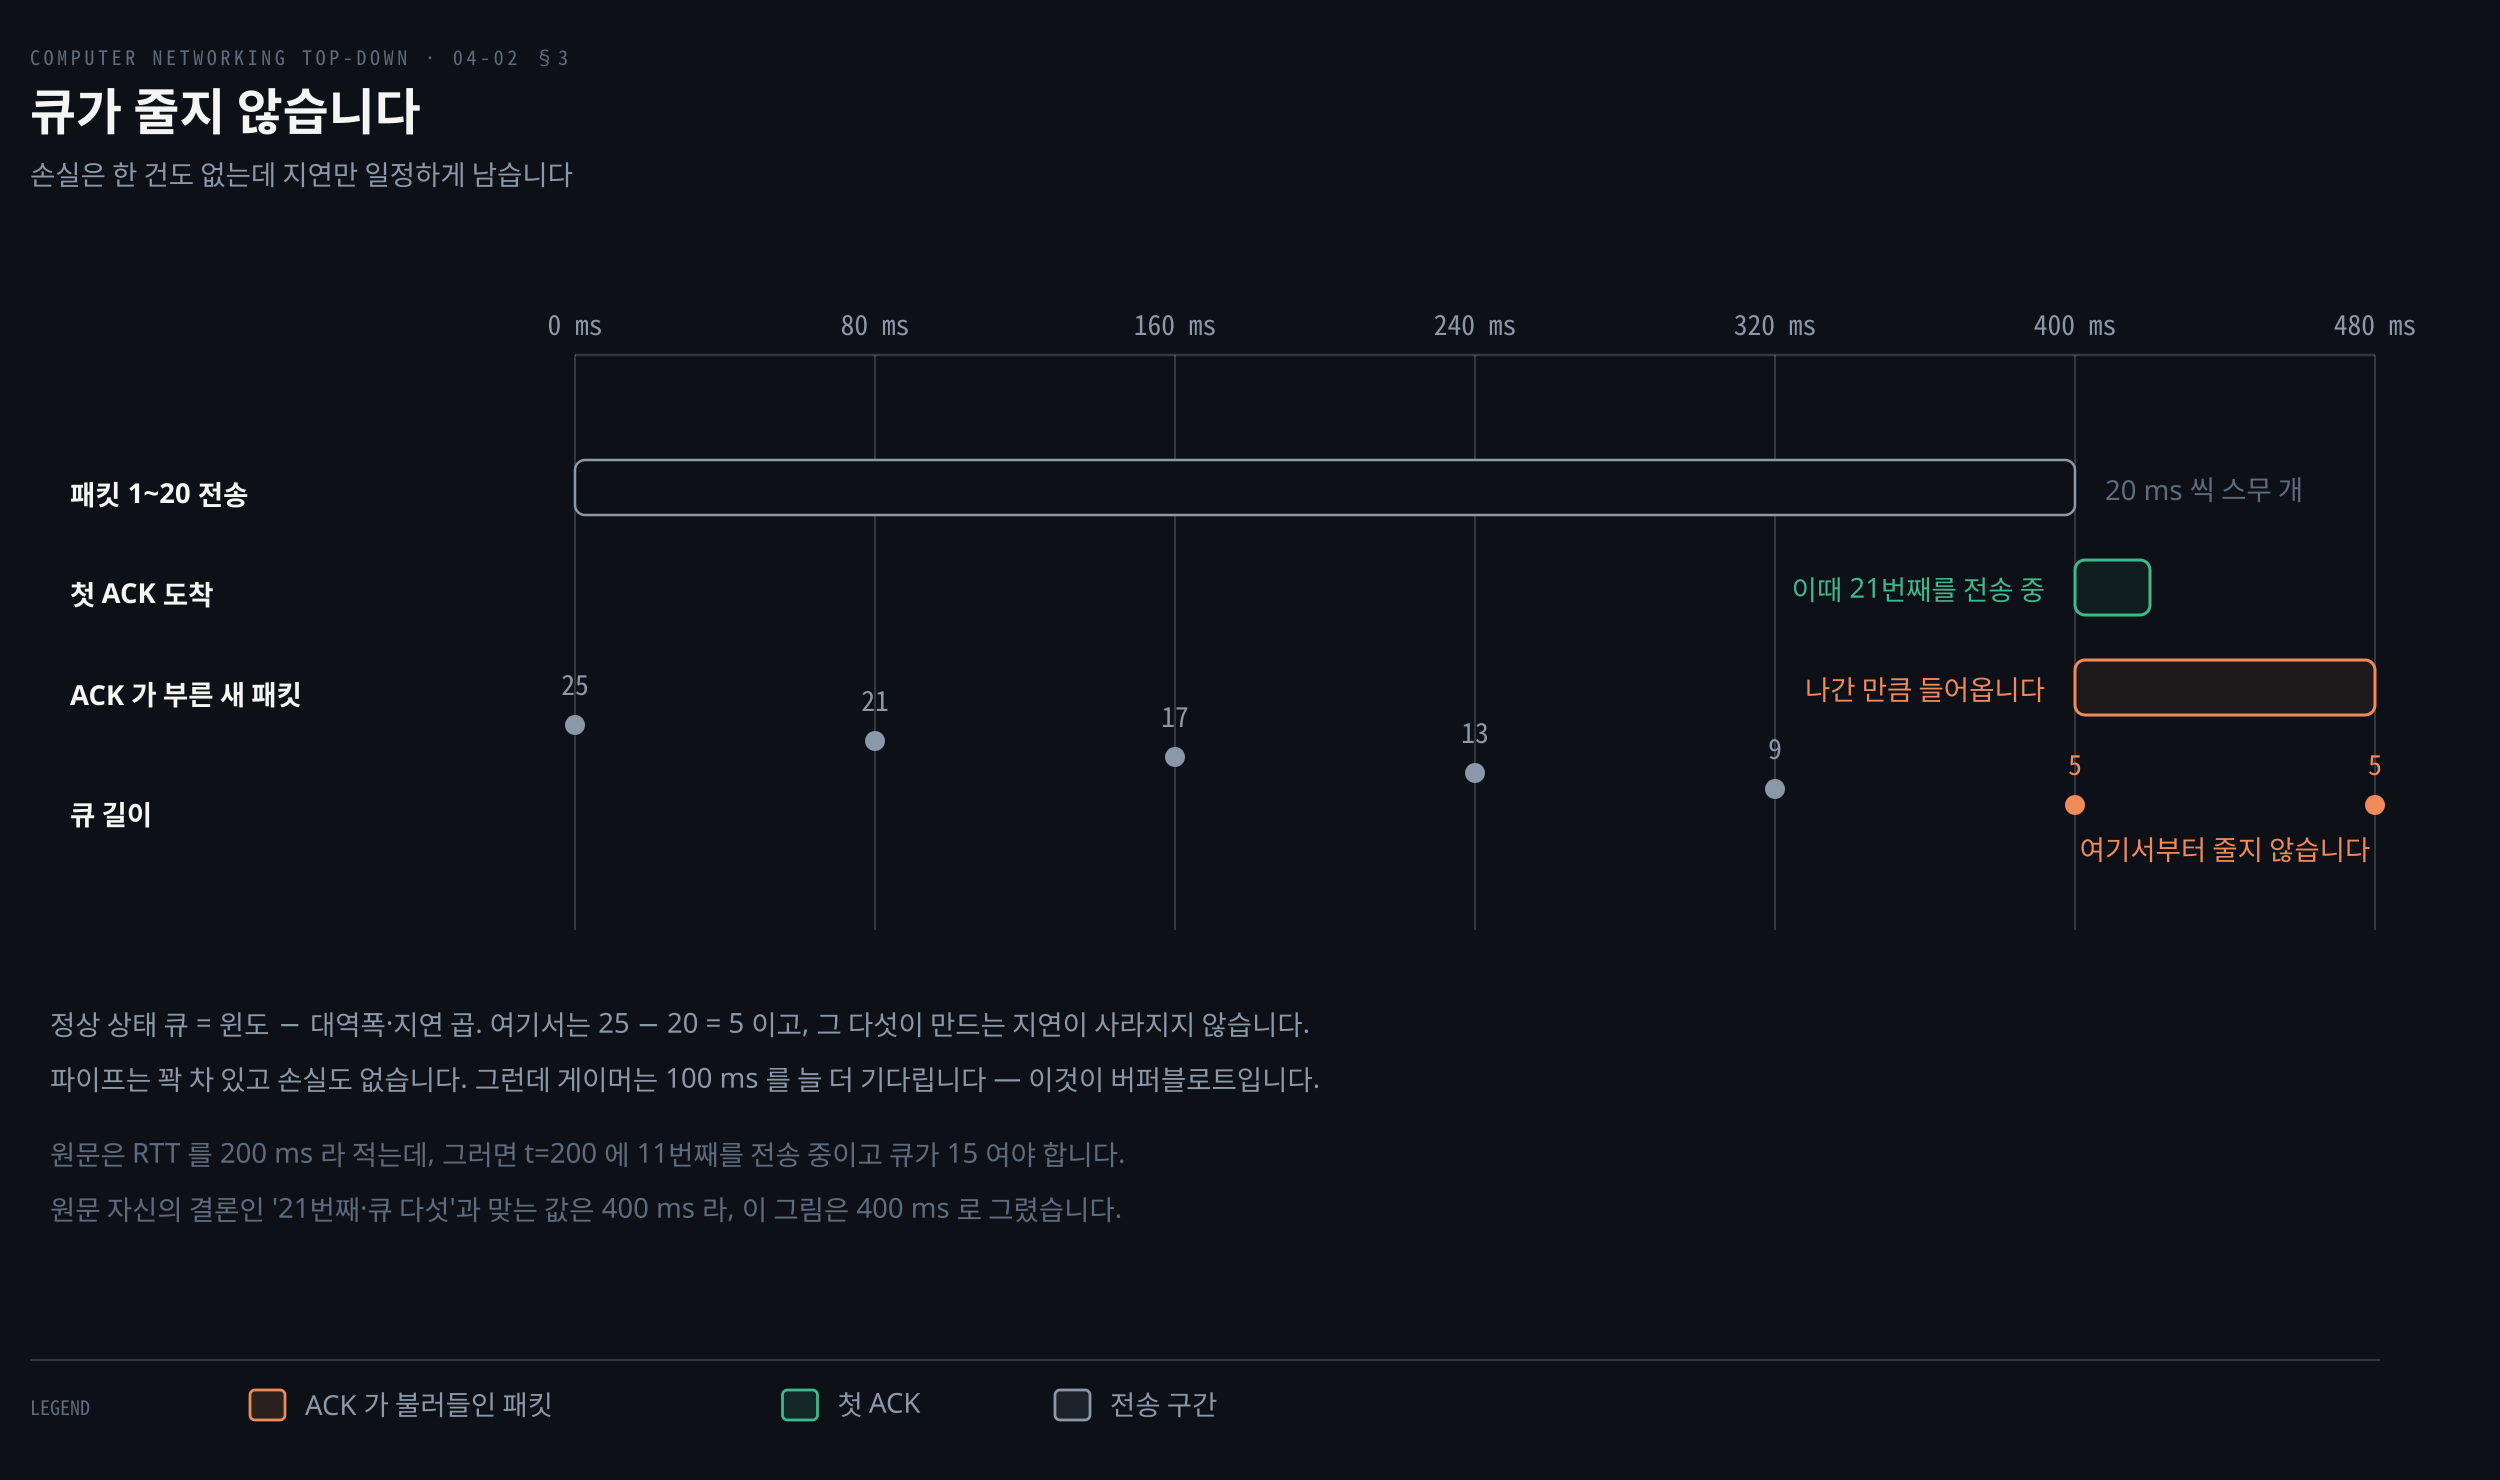
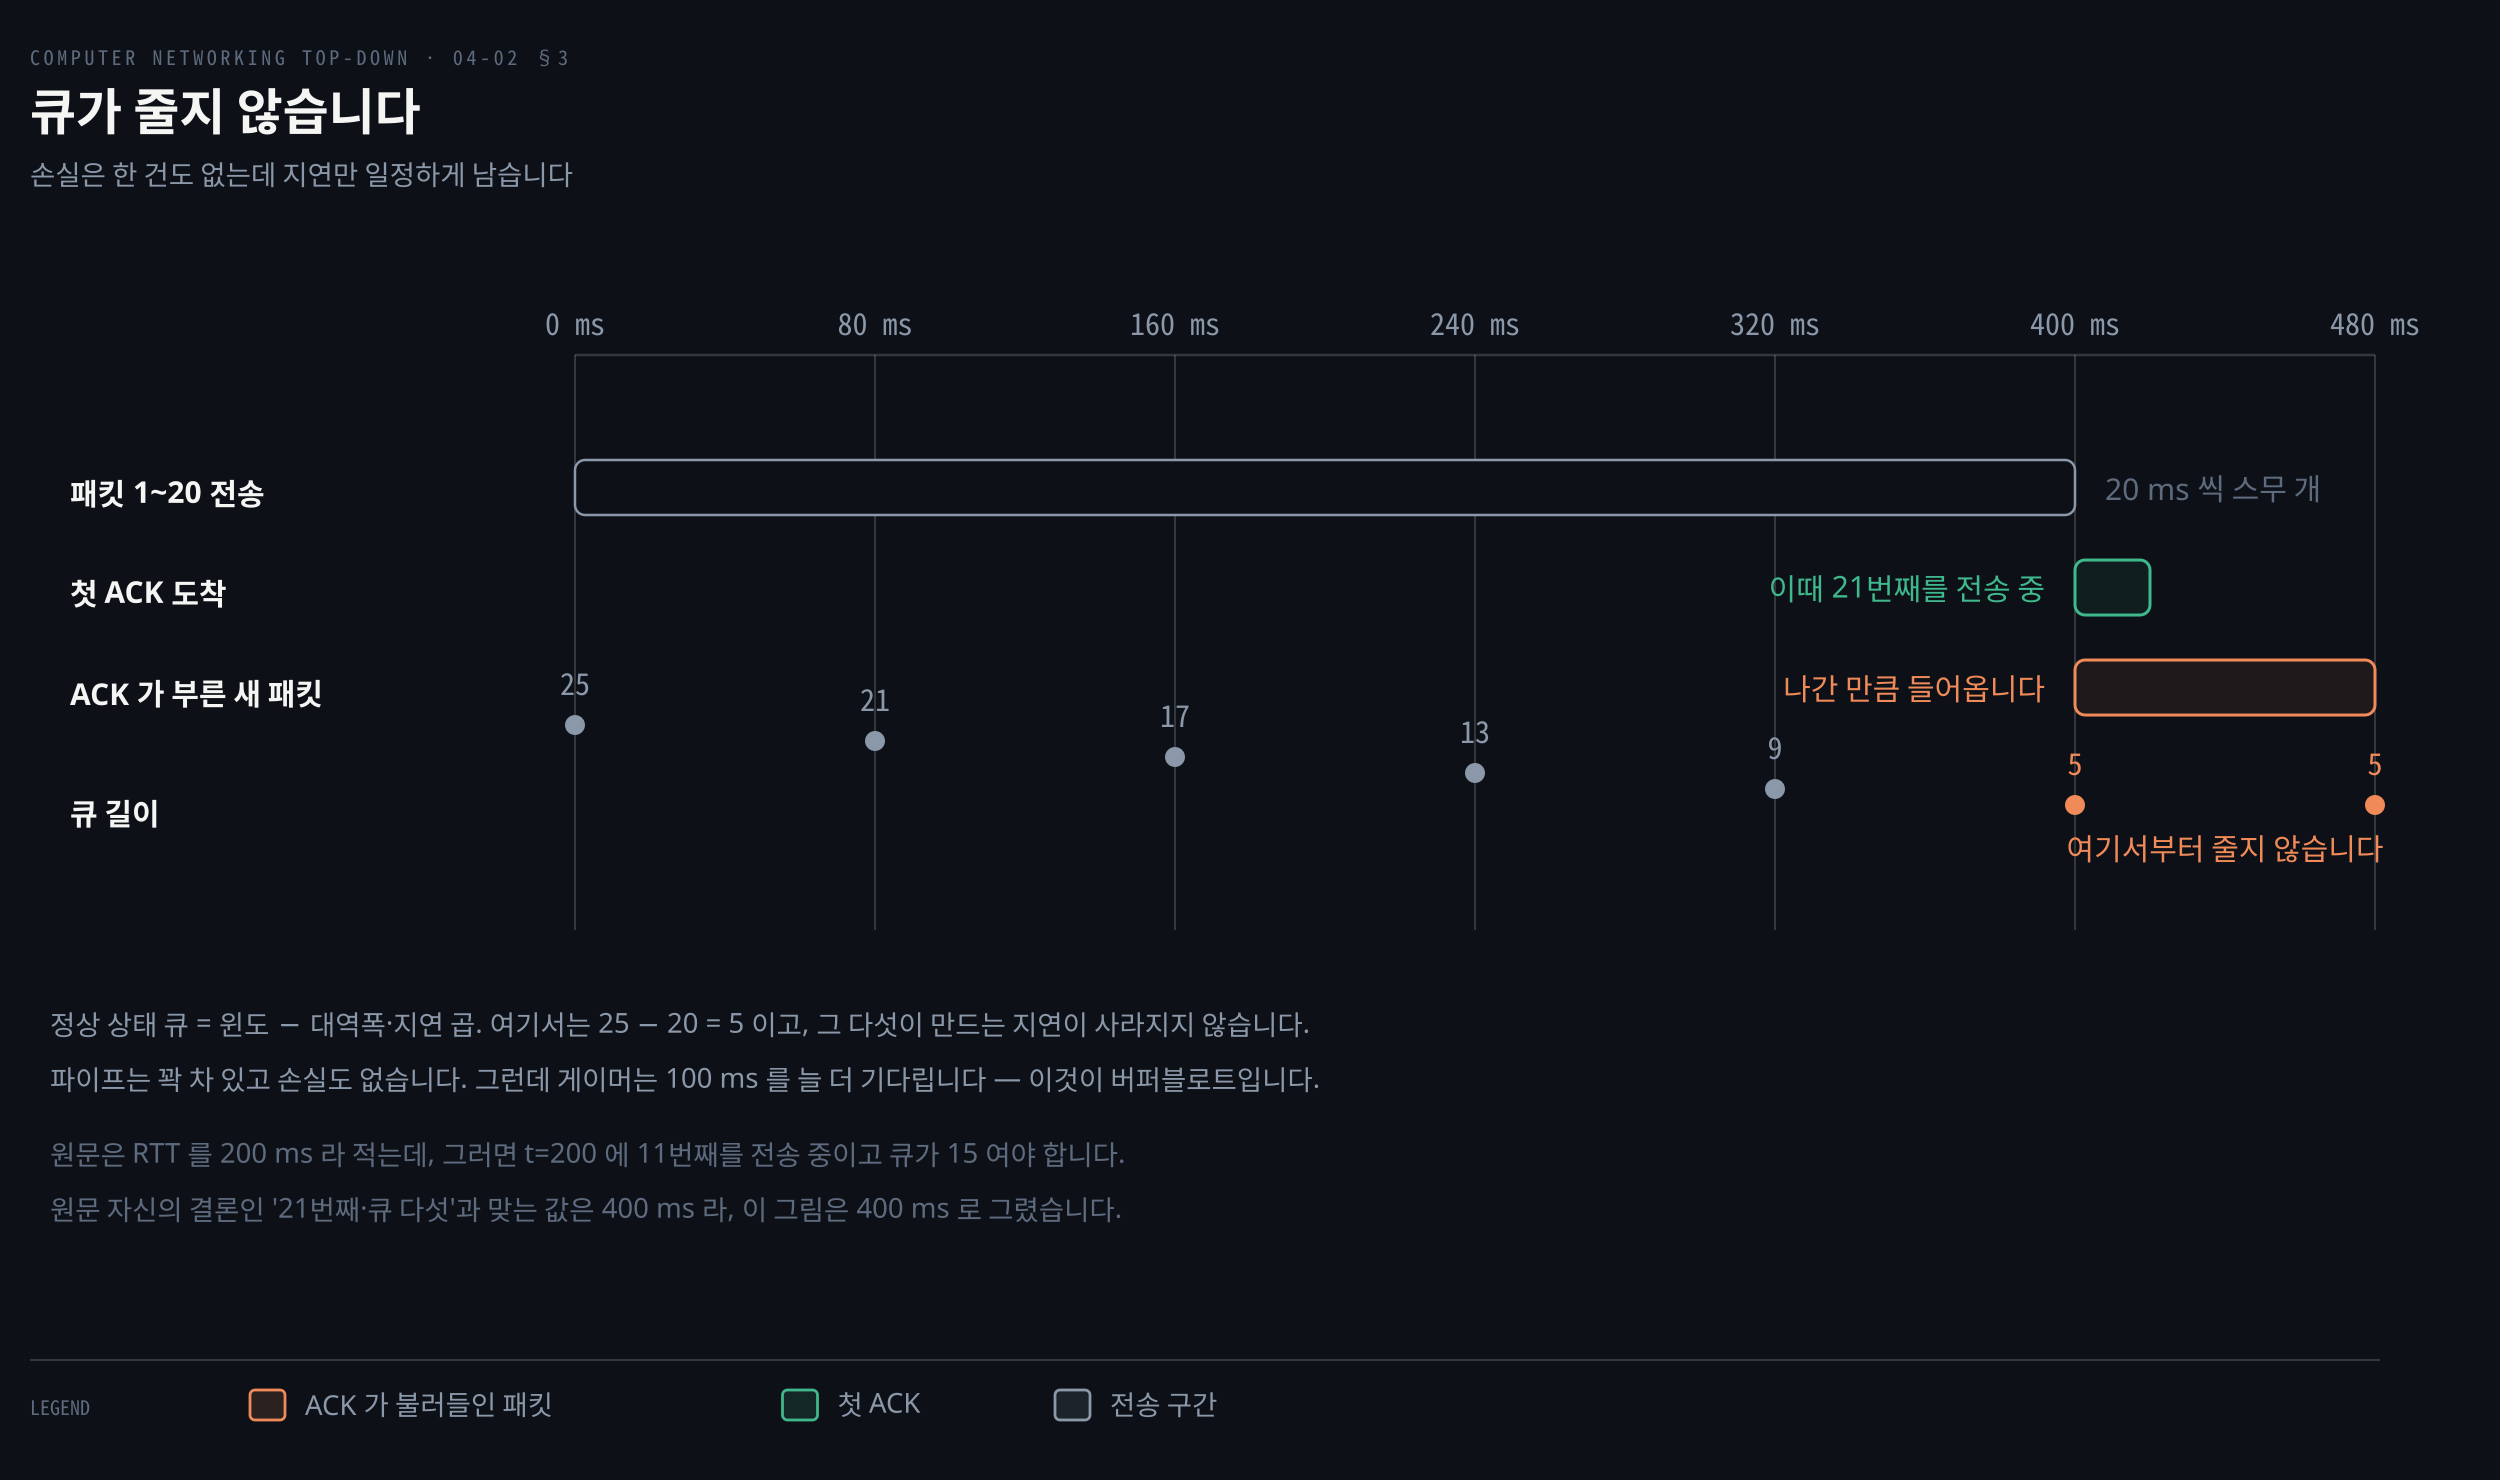
<svg xmlns="http://www.w3.org/2000/svg" viewBox="0 0 1000 592" width="100%" role="img" aria-labelledby="dt dd">
  <defs>
    <marker id="ar" viewBox="0 0 8 8" refX="7" refY="4" markerWidth="6.5" markerHeight="6.5" orient="auto">
      <path d="M0 0 L8 4 L0 8 z" fill="#8B98A9" />
    </marker>
    <marker id="ok" viewBox="0 0 8 8" refX="7" refY="4" markerWidth="6.5" markerHeight="6.5" orient="auto">
      <path d="M0 0 L8 4 L0 8 z" fill="#3FB98C" />
    </marker>
    <marker id="warn" viewBox="0 0 8 8" refX="7" refY="4" markerWidth="6.5" markerHeight="6.5" orient="auto">
      <path d="M0 0 L8 4 L0 8 z" fill="#E3B341" />
    </marker>
    <marker id="bad" viewBox="0 0 8 8" refX="7" refY="4" markerWidth="6.5" markerHeight="6.5" orient="auto">
      <path d="M0 0 L8 4 L0 8 z" fill="#F0616D" />
    </marker>
    <marker id="info" viewBox="0 0 8 8" refX="7" refY="4" markerWidth="6.5" markerHeight="6.5" orient="auto">
      <path d="M0 0 L8 4 L0 8 z" fill="#6A95D8" />
    </marker>
    <marker id="acc" viewBox="0 0 8 8" refX="7" refY="4" markerWidth="6.5" markerHeight="6.5" orient="auto">
      <path d="M0 0 L8 4 L0 8 z" fill="#F08A59" />
    </marker>
    <marker id="soft" viewBox="0 0 8 8" refX="7" refY="4" markerWidth="6.5" markerHeight="6.5" orient="auto">
      <path d="M0 0 L8 4 L0 8 z" fill="#5E6B7E" />
    </marker>
  </defs>
  <rect width="1000" height="592" fill="#0D1117" />
  <text x="12" y="26" font-family="'Geist Mono','Noto Sans Mono CJK KR',monospace" font-size="8" letter-spacing="0.18em" fill="#5E6B7E">COMPUTER NETWORKING TOP-DOWN · 04-02 §3</text>
  <text x="12" y="52" font-family="'Geist','Apple SD Gothic Neo','Noto Sans KR','Malgun Gothic',sans-serif" font-size="20" font-weight="600" fill="#F5F5F3">큐가 줄지 않습니다</text>
  <text x="12" y="74" font-family="'Geist','Apple SD Gothic Neo','Noto Sans KR','Malgun Gothic',sans-serif" font-size="11" fill="#8B98A9">손실은 한 건도 없는데 지연만 일정하게 남습니다</text>
  <line x1="230.0" y1="142" x2="230.0" y2="372" stroke="rgba(191,192,192,0.22)" stroke-width="0.8" />
-   <text x="230.0" y="134" text-anchor="middle" font-family="'Geist Mono','Noto Sans Mono CJK KR',monospace" font-size="11" font-weight="400" fill="#8B98A9">0 ms</text>
+   <text x="230.0" y="134" text-anchor="middle" font-family="'Geist Mono','Noto Sans Mono CJK KR',monospace" font-size="12" font-weight="400" fill="#8B98A9">0 ms</text>
  <line x1="350.0" y1="142" x2="350.0" y2="372" stroke="rgba(191,192,192,0.22)" stroke-width="0.8" />
-   <text x="350.0" y="134" text-anchor="middle" font-family="'Geist Mono','Noto Sans Mono CJK KR',monospace" font-size="11" font-weight="400" fill="#8B98A9">80 ms</text>
+   <text x="350.0" y="134" text-anchor="middle" font-family="'Geist Mono','Noto Sans Mono CJK KR',monospace" font-size="12" font-weight="400" fill="#8B98A9">80 ms</text>
  <line x1="470.0" y1="142" x2="470.0" y2="372" stroke="rgba(191,192,192,0.22)" stroke-width="0.8" />
-   <text x="470.0" y="134" text-anchor="middle" font-family="'Geist Mono','Noto Sans Mono CJK KR',monospace" font-size="11" font-weight="400" fill="#8B98A9">160 ms</text>
+   <text x="470.0" y="134" text-anchor="middle" font-family="'Geist Mono','Noto Sans Mono CJK KR',monospace" font-size="12" font-weight="400" fill="#8B98A9">160 ms</text>
  <line x1="590.0" y1="142" x2="590.0" y2="372" stroke="rgba(191,192,192,0.22)" stroke-width="0.8" />
-   <text x="590.0" y="134" text-anchor="middle" font-family="'Geist Mono','Noto Sans Mono CJK KR',monospace" font-size="11" font-weight="400" fill="#8B98A9">240 ms</text>
+   <text x="590.0" y="134" text-anchor="middle" font-family="'Geist Mono','Noto Sans Mono CJK KR',monospace" font-size="12" font-weight="400" fill="#8B98A9">240 ms</text>
  <line x1="710.0" y1="142" x2="710.0" y2="372" stroke="rgba(191,192,192,0.22)" stroke-width="0.8" />
-   <text x="710.0" y="134" text-anchor="middle" font-family="'Geist Mono','Noto Sans Mono CJK KR',monospace" font-size="11" font-weight="400" fill="#8B98A9">320 ms</text>
+   <text x="710.0" y="134" text-anchor="middle" font-family="'Geist Mono','Noto Sans Mono CJK KR',monospace" font-size="12" font-weight="400" fill="#8B98A9">320 ms</text>
  <line x1="830.0" y1="142" x2="830.0" y2="372" stroke="rgba(191,192,192,0.22)" stroke-width="0.8" />
-   <text x="830.0" y="134" text-anchor="middle" font-family="'Geist Mono','Noto Sans Mono CJK KR',monospace" font-size="11" font-weight="400" fill="#8B98A9">400 ms</text>
+   <text x="830.0" y="134" text-anchor="middle" font-family="'Geist Mono','Noto Sans Mono CJK KR',monospace" font-size="12" font-weight="400" fill="#8B98A9">400 ms</text>
  <line x1="950.0" y1="142" x2="950.0" y2="372" stroke="rgba(191,192,192,0.22)" stroke-width="0.8" />
-   <text x="950.0" y="134" text-anchor="middle" font-family="'Geist Mono','Noto Sans Mono CJK KR',monospace" font-size="11" font-weight="400" fill="#8B98A9">480 ms</text>
+   <text x="950.0" y="134" text-anchor="middle" font-family="'Geist Mono','Noto Sans Mono CJK KR',monospace" font-size="12" font-weight="400" fill="#8B98A9">480 ms</text>
  <line x1="230" y1="142" x2="950" y2="142" stroke="rgba(191,192,192,0.22)" stroke-width="1.0" />
-   <text x="28" y="202" text-anchor="start" font-family="'Geist','Apple SD Gothic Neo','Noto Sans KR','Malgun Gothic',sans-serif" font-size="11" font-weight="600" fill="#F5F5F3">패킷 1~20 전송</text>
+   <text x="28" y="202" text-anchor="start" font-family="'Geist','Apple SD Gothic Neo','Noto Sans KR','Malgun Gothic',sans-serif" font-size="12" font-weight="600" fill="#F5F5F3">패킷 1~20 전송</text>
  <rect x="230.0" y="184" width="600.0" height="22" rx="4" fill="#0D1117" stroke="#8B98A9" stroke-width="1.0" />
-   <text x="842.0" y="200" text-anchor="start" font-family="'Geist','Apple SD Gothic Neo','Noto Sans KR','Malgun Gothic',sans-serif" font-size="11" font-weight="400" fill="#5E6B7E">20 ms 씩 스무 개</text>
-   <text x="28" y="242" text-anchor="start" font-family="'Geist','Apple SD Gothic Neo','Noto Sans KR','Malgun Gothic',sans-serif" font-size="11" font-weight="600" fill="#F5F5F3">첫 ACK 도착</text>
+   <text x="842.0" y="200" text-anchor="start" font-family="'Geist','Apple SD Gothic Neo','Noto Sans KR','Malgun Gothic',sans-serif" font-size="12" font-weight="400" fill="#5E6B7E">20 ms 씩 스무 개</text>
+   <text x="28" y="242" text-anchor="start" font-family="'Geist','Apple SD Gothic Neo','Noto Sans KR','Malgun Gothic',sans-serif" font-size="12" font-weight="600" fill="#F5F5F3">첫 ACK 도착</text>
  <rect x="830.0" y="224" width="30.0" height="22" rx="4" fill="#3FB98C14" stroke="#3FB98C" stroke-width="1.2" />
-   <text x="818.0" y="240" text-anchor="end" font-family="'Geist','Apple SD Gothic Neo','Noto Sans KR','Malgun Gothic',sans-serif" font-size="11" font-weight="400" fill="#3FB98C">이때 21번째를 전송 중</text>
-   <text x="28" y="282" text-anchor="start" font-family="'Geist','Apple SD Gothic Neo','Noto Sans KR','Malgun Gothic',sans-serif" font-size="11" font-weight="600" fill="#F5F5F3">ACK 가 부른 새 패킷</text>
+   <text x="818.0" y="240" text-anchor="end" font-family="'Geist','Apple SD Gothic Neo','Noto Sans KR','Malgun Gothic',sans-serif" font-size="12" font-weight="400" fill="#3FB98C">이때 21번째를 전송 중</text>
+   <text x="28" y="282" text-anchor="start" font-family="'Geist','Apple SD Gothic Neo','Noto Sans KR','Malgun Gothic',sans-serif" font-size="12" font-weight="600" fill="#F5F5F3">ACK 가 부른 새 패킷</text>
  <rect x="830.0" y="264" width="120.0" height="22" rx="4" fill="#F08A5914" stroke="#F08A59" stroke-width="1.2" />
-   <text x="818.0" y="280" text-anchor="end" font-family="'Geist','Apple SD Gothic Neo','Noto Sans KR','Malgun Gothic',sans-serif" font-size="11" font-weight="400" fill="#F08A59">나간 만큼 들어옵니다</text>
-   <text x="28" y="330" text-anchor="start" font-family="'Geist','Apple SD Gothic Neo','Noto Sans KR','Malgun Gothic',sans-serif" font-size="11" font-weight="600" fill="#F5F5F3">큐 길이</text>
+   <text x="818.0" y="280" text-anchor="end" font-family="'Geist','Apple SD Gothic Neo','Noto Sans KR','Malgun Gothic',sans-serif" font-size="12" font-weight="400" fill="#F08A59">나간 만큼 들어옵니다</text>
+   <text x="28" y="330" text-anchor="start" font-family="'Geist','Apple SD Gothic Neo','Noto Sans KR','Malgun Gothic',sans-serif" font-size="12" font-weight="600" fill="#F5F5F3">큐 길이</text>
  <circle cx="230.0" cy="290.0" r="4" fill="#8B98A9" />
-   <text x="230.0" y="278.0" text-anchor="middle" font-family="'Geist Mono','Noto Sans Mono CJK KR',monospace" font-size="11" font-weight="400" fill="#8B98A9">25</text>
+   <text x="230.0" y="278.0" text-anchor="middle" font-family="'Geist Mono','Noto Sans Mono CJK KR',monospace" font-size="12" font-weight="400" fill="#8B98A9">25</text>
  <circle cx="350.0" cy="296.4" r="4" fill="#8B98A9" />
-   <text x="350.0" y="284.4" text-anchor="middle" font-family="'Geist Mono','Noto Sans Mono CJK KR',monospace" font-size="11" font-weight="400" fill="#8B98A9">21</text>
+   <text x="350.0" y="284.4" text-anchor="middle" font-family="'Geist Mono','Noto Sans Mono CJK KR',monospace" font-size="12" font-weight="400" fill="#8B98A9">21</text>
  <circle cx="470.0" cy="302.8" r="4" fill="#8B98A9" />
-   <text x="470.0" y="290.8" text-anchor="middle" font-family="'Geist Mono','Noto Sans Mono CJK KR',monospace" font-size="11" font-weight="400" fill="#8B98A9">17</text>
+   <text x="470.0" y="290.8" text-anchor="middle" font-family="'Geist Mono','Noto Sans Mono CJK KR',monospace" font-size="12" font-weight="400" fill="#8B98A9">17</text>
  <circle cx="590.0" cy="309.2" r="4" fill="#8B98A9" />
-   <text x="590.0" y="297.2" text-anchor="middle" font-family="'Geist Mono','Noto Sans Mono CJK KR',monospace" font-size="11" font-weight="400" fill="#8B98A9">13</text>
+   <text x="590.0" y="297.2" text-anchor="middle" font-family="'Geist Mono','Noto Sans Mono CJK KR',monospace" font-size="12" font-weight="400" fill="#8B98A9">13</text>
  <circle cx="710.0" cy="315.6" r="4" fill="#8B98A9" />
-   <text x="710.0" y="303.6" text-anchor="middle" font-family="'Geist Mono','Noto Sans Mono CJK KR',monospace" font-size="11" font-weight="400" fill="#8B98A9">9</text>
+   <text x="710.0" y="303.6" text-anchor="middle" font-family="'Geist Mono','Noto Sans Mono CJK KR',monospace" font-size="12" font-weight="400" fill="#8B98A9">9</text>
  <circle cx="830.0" cy="322.0" r="4" fill="#F08A59" />
-   <text x="830.0" y="310.0" text-anchor="middle" font-family="'Geist Mono','Noto Sans Mono CJK KR',monospace" font-size="11" font-weight="400" fill="#F08A59">5</text>
+   <text x="830.0" y="310.0" text-anchor="middle" font-family="'Geist Mono','Noto Sans Mono CJK KR',monospace" font-size="12" font-weight="400" fill="#F08A59">5</text>
  <circle cx="950.0" cy="322.0" r="4" fill="#F08A59" />
-   <text x="950.0" y="310.0" text-anchor="middle" font-family="'Geist Mono','Noto Sans Mono CJK KR',monospace" font-size="11" font-weight="400" fill="#F08A59">5</text>
-   <text x="890.0" y="344.0" text-anchor="middle" font-family="'Geist','Apple SD Gothic Neo','Noto Sans KR','Malgun Gothic',sans-serif" font-size="11" font-weight="400" fill="#F08A59">여기서부터 줄지 않습니다</text>
+   <text x="950.0" y="310.0" text-anchor="middle" font-family="'Geist Mono','Noto Sans Mono CJK KR',monospace" font-size="12" font-weight="400" fill="#F08A59">5</text>
+   <text x="890.0" y="344.0" text-anchor="middle" font-family="'Geist','Apple SD Gothic Neo','Noto Sans KR','Malgun Gothic',sans-serif" font-size="12" font-weight="400" fill="#F08A59">여기서부터 줄지 않습니다</text>
  <text x="20" y="414" text-anchor="start" font-family="'Geist','Apple SD Gothic Neo','Noto Sans KR','Malgun Gothic',sans-serif" font-size="11" font-weight="400" fill="#8B98A9">정상 상태 큐 = 윈도 − 대역폭·지연 곱. 여기서는 25 − 20 = 5 이고, 그 다섯이 만드는 지연이 사라지지 않습니다.</text>
  <text x="20" y="436" text-anchor="start" font-family="'Geist','Apple SD Gothic Neo','Noto Sans KR','Malgun Gothic',sans-serif" font-size="11" font-weight="400" fill="#8B98A9">파이프는 꽉 차 있고 손실도 없습니다. 그런데 게이머는 100 ms 를 늘 더 기다립니다 — 이것이 버퍼블로트입니다.</text>
  <text x="20" y="466" text-anchor="start" font-family="'Geist','Apple SD Gothic Neo','Noto Sans KR','Malgun Gothic',sans-serif" font-size="11" font-weight="400" fill="#5E6B7E">원문은 RTT 를 200 ms 라 적는데, 그러면 t=200 에 11번째를 전송 중이고 큐가 15 여야 합니다.</text>
  <text x="20" y="488" text-anchor="start" font-family="'Geist','Apple SD Gothic Neo','Noto Sans KR','Malgun Gothic',sans-serif" font-size="11" font-weight="400" fill="#5E6B7E">원문 자신의 결론인 '21번째·큐 다섯'과 맞는 값은 400 ms 라, 이 그림은 400 ms 로 그렸습니다.</text>
  <line x1="12" y1="544" x2="952" y2="544" stroke="rgba(191,192,192,0.22)" stroke-width="0.8" />
  <text x="12" y="566" text-anchor="start" font-family="'Geist Mono','Noto Sans Mono CJK KR',monospace" font-size="8" font-weight="400" fill="#5E6B7E">LEGEND</text>
  <rect x="100" y="556" width="14" height="12" rx="2" fill="#F08A5922" stroke="#F08A59" stroke-width="1.1" />
  <text x="122" y="566" text-anchor="start" font-family="'Geist','Apple SD Gothic Neo','Noto Sans KR','Malgun Gothic',sans-serif" font-size="11" font-weight="400" fill="#8B98A9">ACK 가 불러들인 패킷</text>
  <rect x="313" y="556" width="14" height="12" rx="2" fill="#3FB98C22" stroke="#3FB98C" stroke-width="1.1" />
  <text x="335" y="566" text-anchor="start" font-family="'Geist','Apple SD Gothic Neo','Noto Sans KR','Malgun Gothic',sans-serif" font-size="11" font-weight="400" fill="#8B98A9">첫 ACK</text>
  <rect x="422" y="556" width="14" height="12" rx="2" fill="#8B98A922" stroke="#8B98A9" stroke-width="1.1" />
  <text x="444" y="566" text-anchor="start" font-family="'Geist','Apple SD Gothic Neo','Noto Sans KR','Malgun Gothic',sans-serif" font-size="11" font-weight="400" fill="#8B98A9">전송 구간</text>
</svg>
